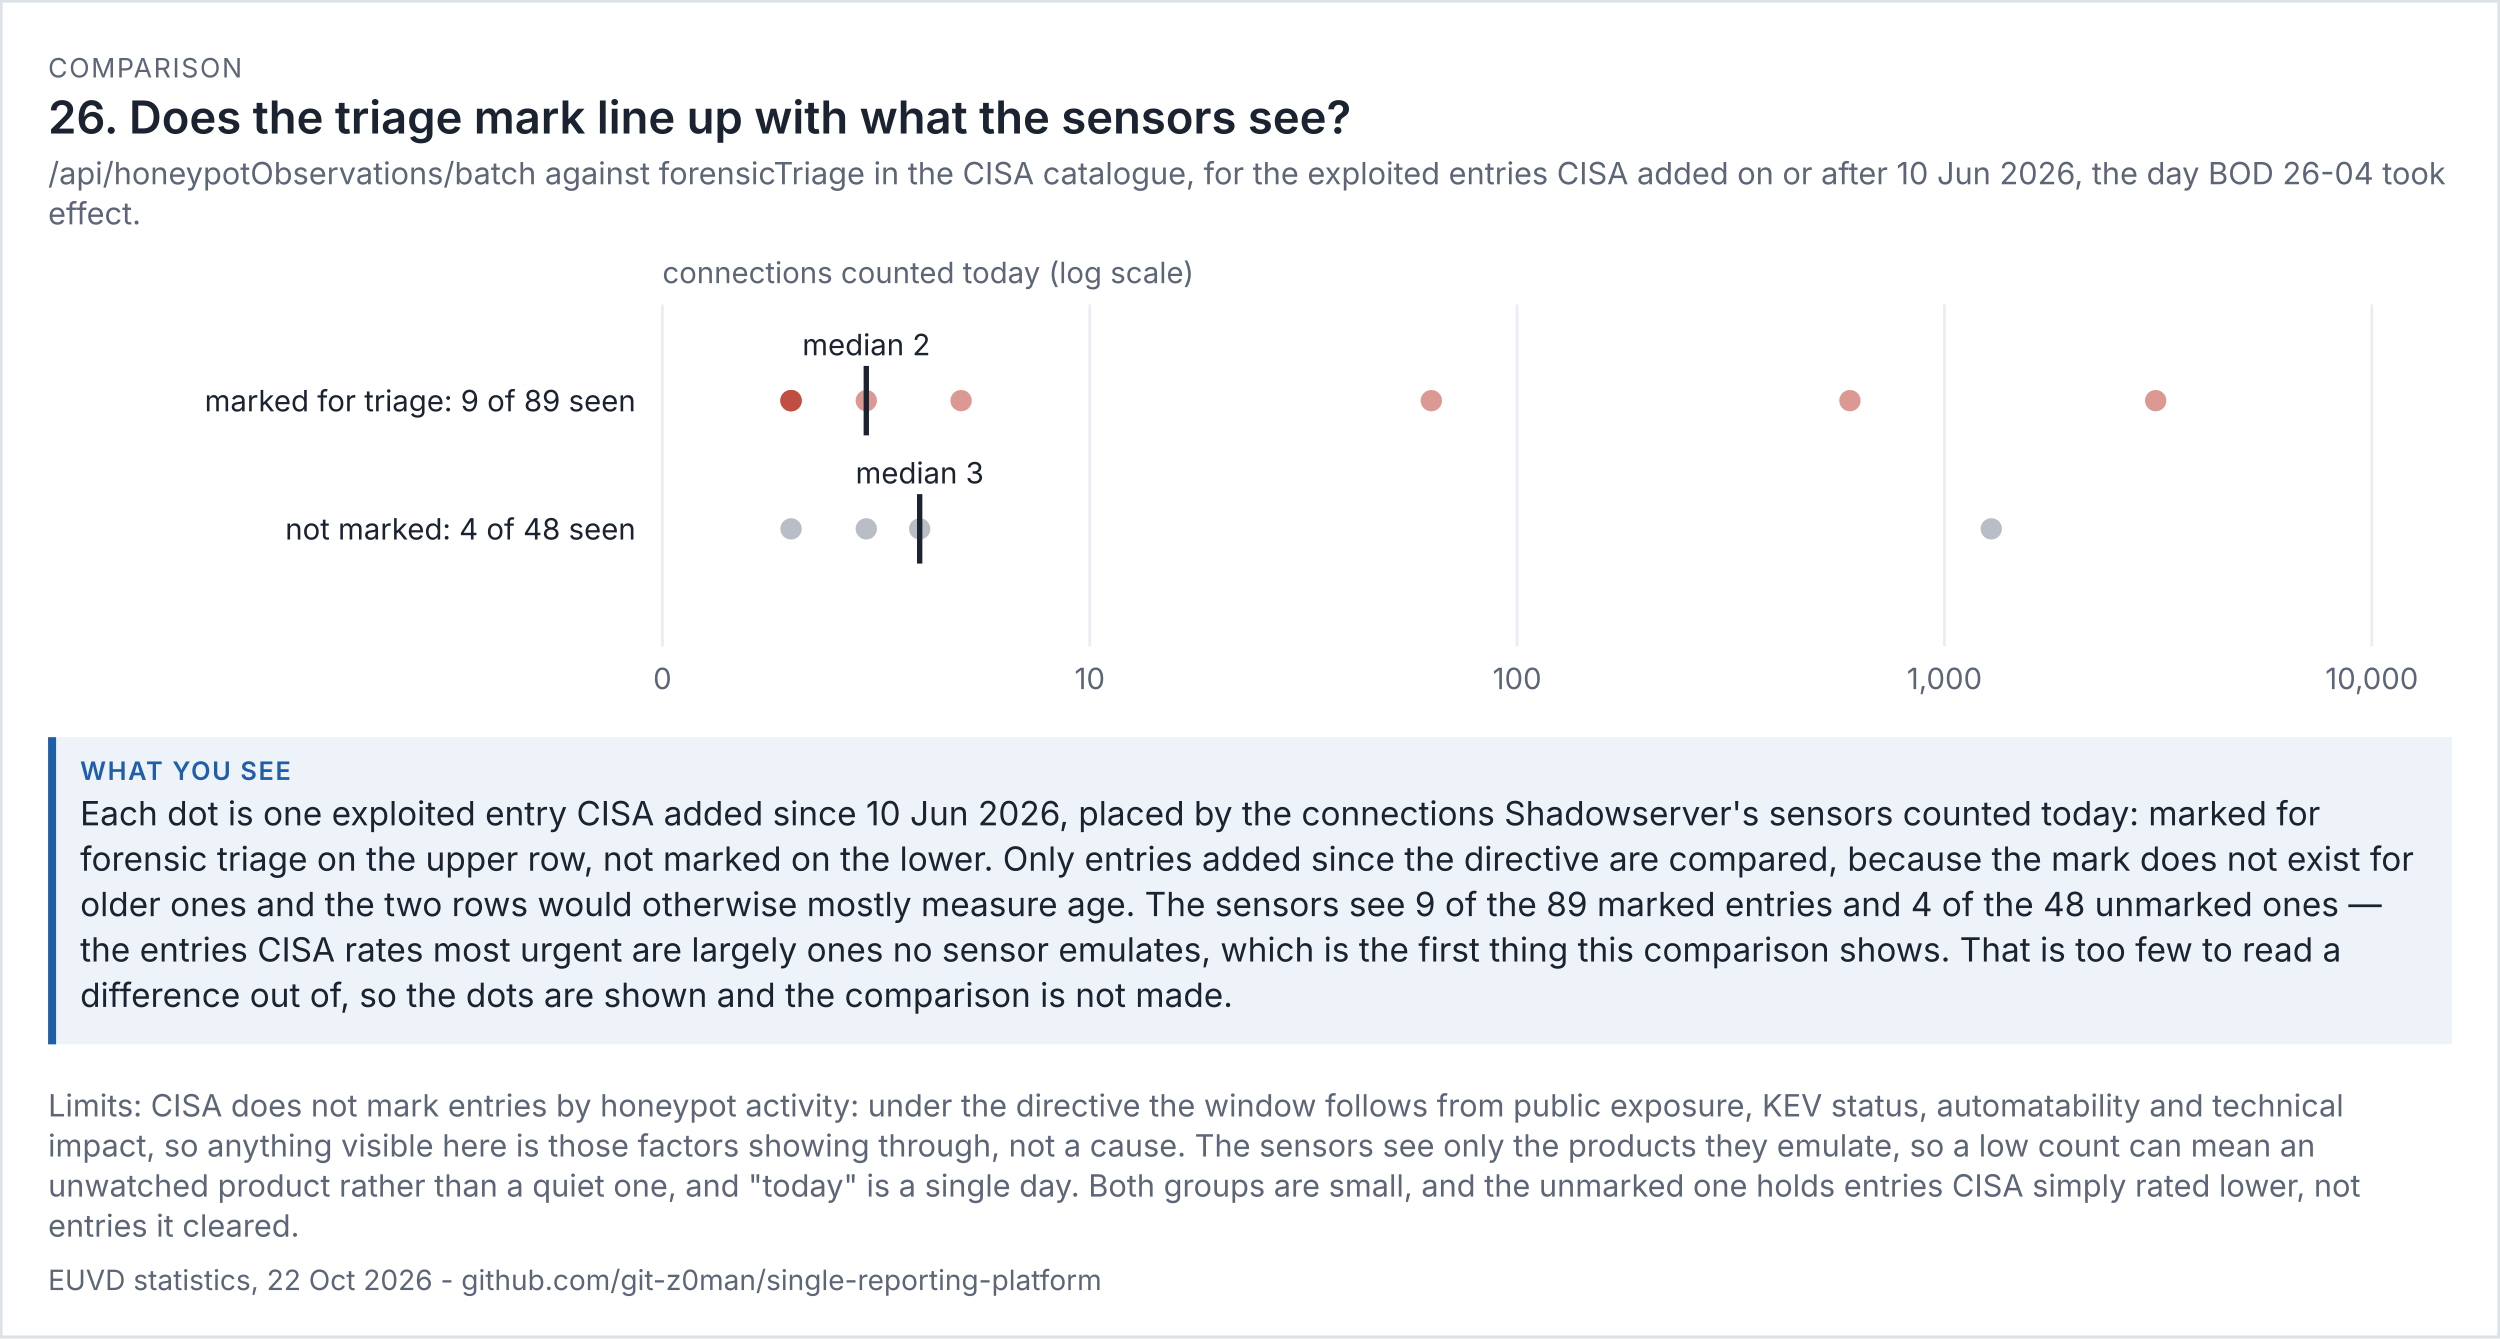
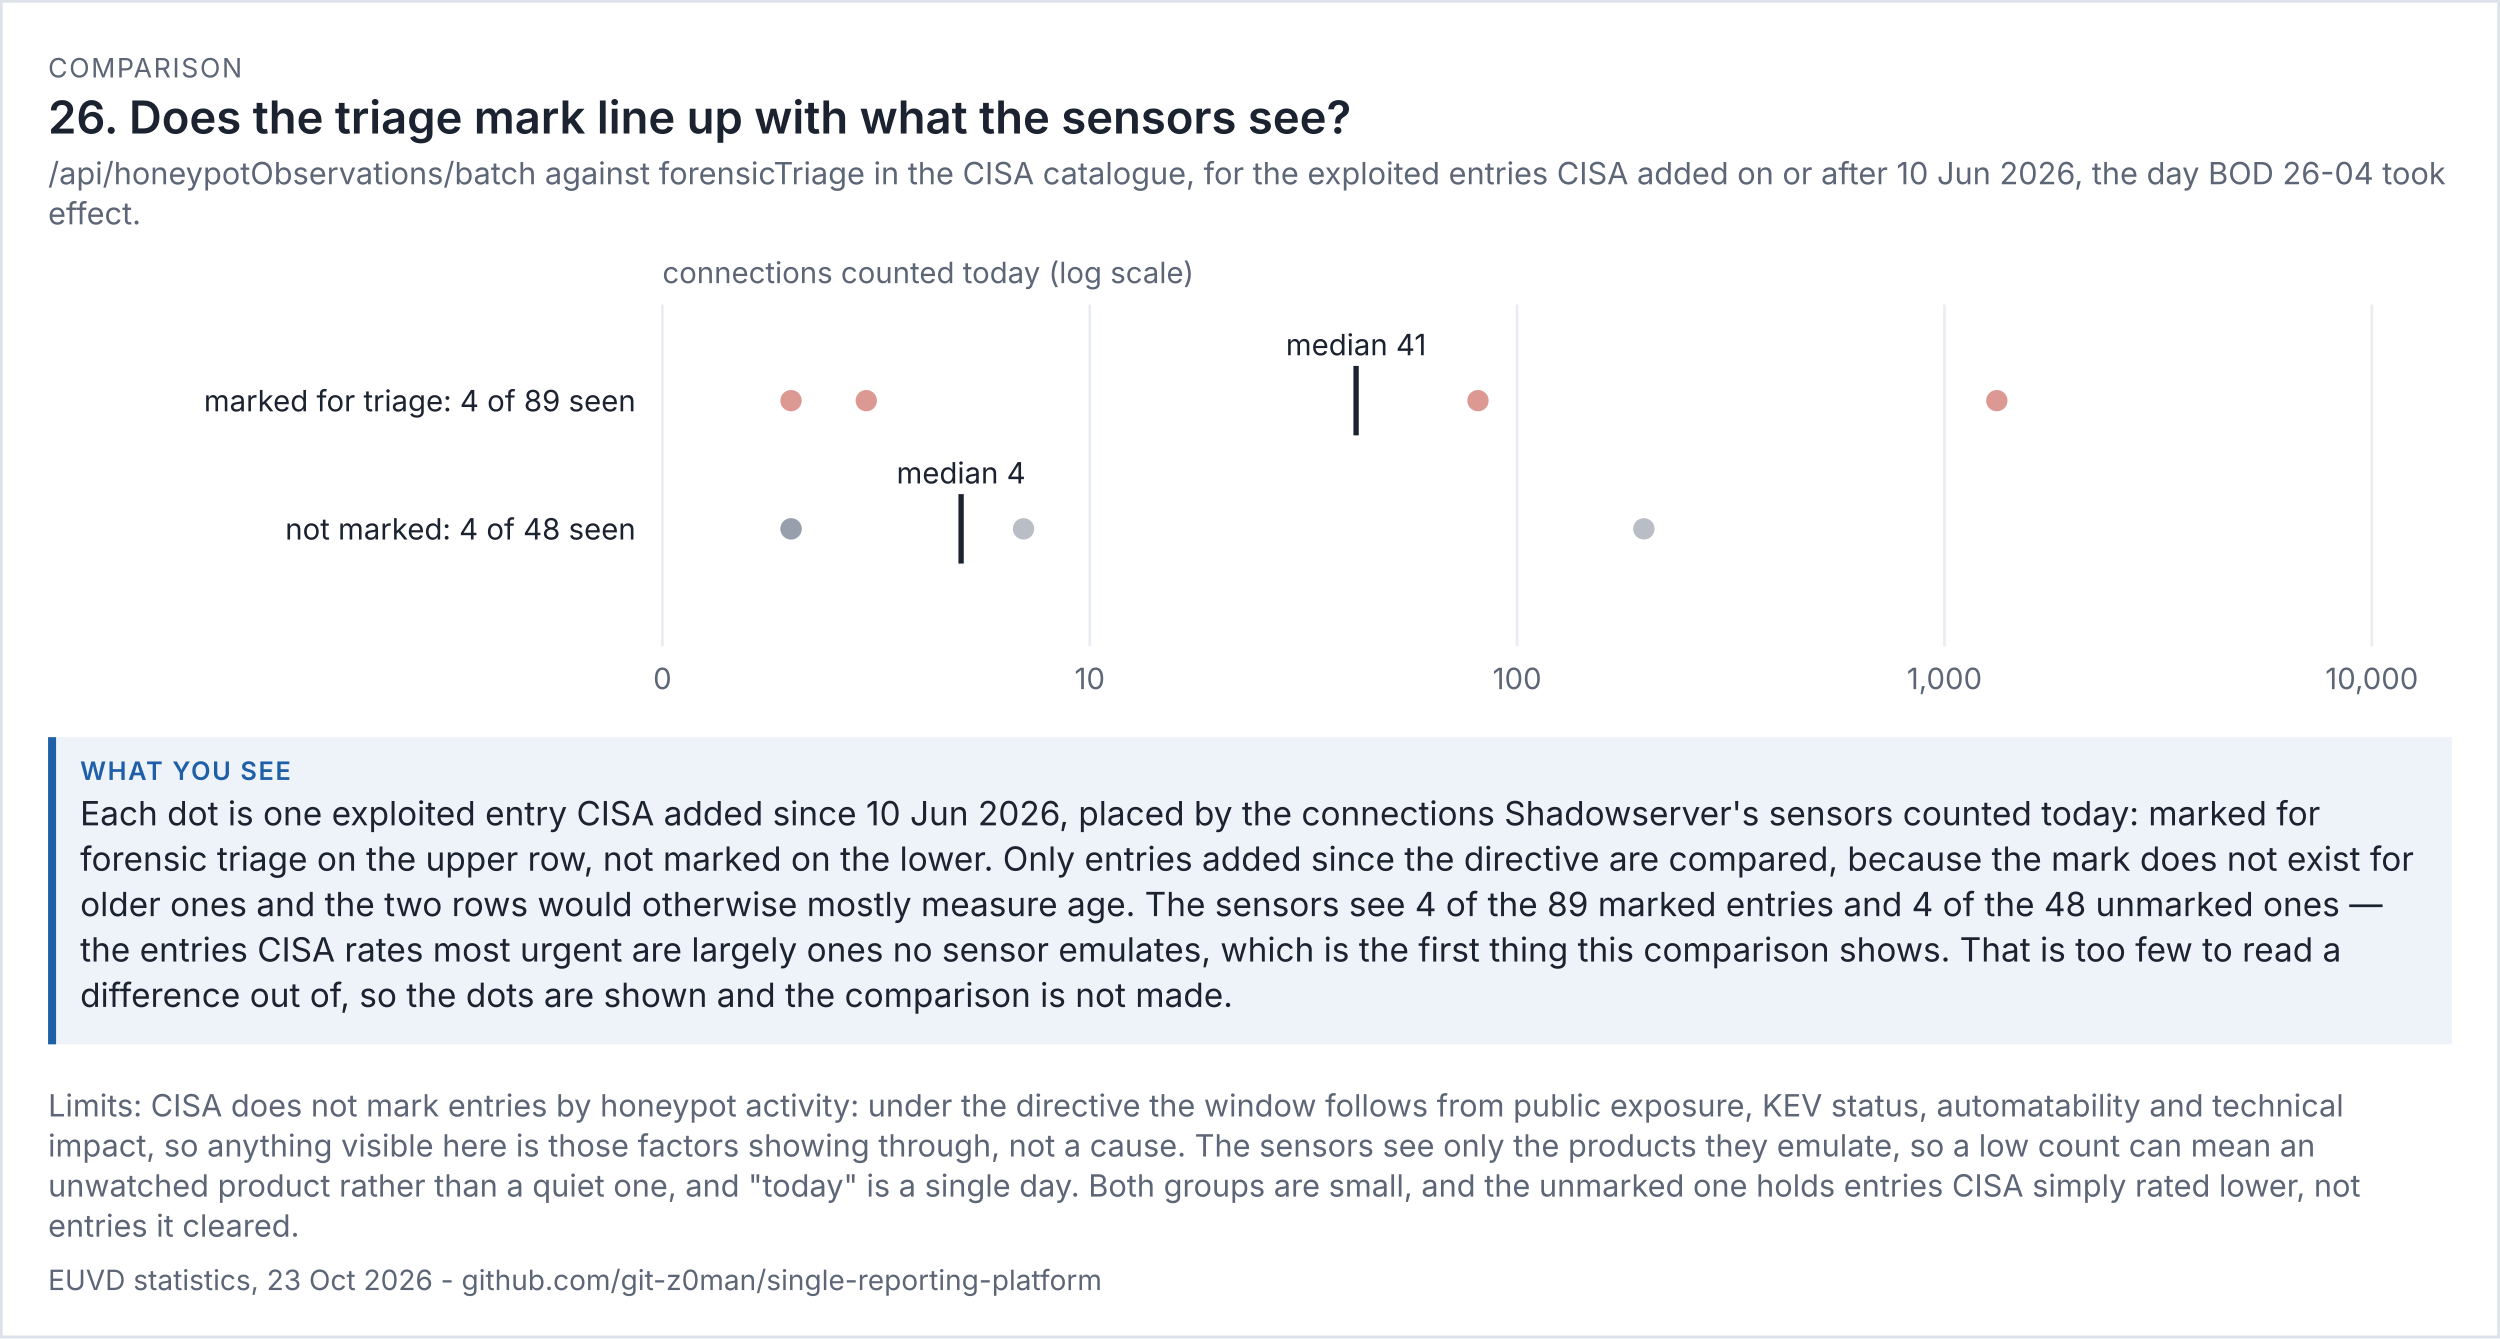
<svg xmlns="http://www.w3.org/2000/svg" viewBox="0 0 936 501" width="936" height="501" font-family="system-ui,-apple-system,'Segoe UI',sans-serif">
  <rect width="100%" height="100%" fill="#ffffff" />
  <rect x="0.5" y="0.5" width="935" height="500" fill="none" stroke="#dde1e8" />
  <text x="18" y="29" font-size="10" letter-spacing="0.6" fill="#5d6677">COMPARISON</text>
  <text x="18" y="50" font-size="17" fill="#1b2230" font-weight="600">26. Does the triage mark line up with what the sensors see?</text>
  <text x="18" y="69" font-size="11.5" fill="#5d6677">/api/honeypotObservations/batch against forensicTriage in the CISA catalogue, for the exploited entries CISA added on or after 10 Jun 2026, the day BOD 26-04 took</text>
  <text x="18" y="84" font-size="11.5" fill="#5d6677">effect.</text>
  <g transform="translate(18,94) scale(1)" font-size="11">
    <svg viewBox="0 0 900 170" role="img" width="900" height="170">
      <g>
        <line x1="230" x2="230" y1="20" y2="148" stroke="rgb(233, 236, 241)" />
        <text x="230" y="164" text-anchor="middle" fill="rgb(93, 102, 119)">0</text>
        <line x1="390" x2="390" y1="20" y2="148" stroke="rgb(233, 236, 241)" />
        <text x="390" y="164" text-anchor="middle" fill="rgb(93, 102, 119)">10</text>
        <line x1="550" x2="550" y1="20" y2="148" stroke="rgb(233, 236, 241)" />
        <text x="550" y="164" text-anchor="middle" fill="rgb(93, 102, 119)">100</text>
        <line x1="710" x2="710" y1="20" y2="148" stroke="rgb(233, 236, 241)" />
        <text x="710" y="164" text-anchor="middle" fill="rgb(93, 102, 119)">1,000</text>
        <line x1="870" x2="870" y1="20" y2="148" stroke="rgb(233, 236, 241)" />
        <text x="870" y="164" text-anchor="middle" fill="rgb(93, 102, 119)">10,000</text>
        <text x="230" y="12" fill="rgb(93, 102, 119)">connections counted today (log scale)</text>
-         <text x="220" y="60" text-anchor="end" class="t" fill="rgb(27, 34, 48)">marked for triage: 9 of 89 seen</text>
-         <circle cx="789.087" cy="56" r="4" fill="rgb(192, 70, 58)" opacity="0.55" />
-         <circle cx="674.62" cy="56" r="4" fill="rgb(192, 70, 58)" opacity="0.55" />
-         <circle cx="517.894" cy="56" r="4" fill="rgb(192, 70, 58)" opacity="0.55" />
-         <circle cx="341.835" cy="56" r="4" fill="rgb(192, 70, 58)" opacity="0.55" />
+         <text x="220" y="60" text-anchor="end" class="t" fill="rgb(27, 34, 48)">marked for triage: 4 of 89 seen</text>
+         <circle cx="729.607" cy="56" r="4" fill="rgb(192, 70, 58)" opacity="0.55" />
+         <circle cx="535.358" cy="56" r="4" fill="rgb(192, 70, 58)" opacity="0.55" />
        <circle cx="306.339" cy="56" r="4" fill="rgb(192, 70, 58)" opacity="0.55" />
        <circle cx="278.165" cy="56" r="4" fill="rgb(192, 70, 58)" opacity="0.55" />
-         <circle cx="278.165" cy="56" r="4" fill="rgb(192, 70, 58)" opacity="0.55" />
-         <circle cx="278.165" cy="56" r="4" fill="rgb(192, 70, 58)" opacity="0.55" />
-         <circle cx="278.165" cy="56" r="4" fill="rgb(192, 70, 58)" opacity="0.55" />
-         <line x1="306.339" x2="306.339" y1="43" y2="69" stroke="rgb(27, 34, 48)" stroke-width="2" />
-         <text x="306.339" y="39" text-anchor="middle" class="t" fill="rgb(27, 34, 48)">median 2</text>
+         <line x1="489.72" x2="489.72" y1="43" y2="69" stroke="rgb(27, 34, 48)" stroke-width="2" />
+         <text x="489.72" y="39" text-anchor="middle" class="t" fill="rgb(27, 34, 48)">median 41</text>
        <text x="220" y="108" text-anchor="end" class="t" fill="rgb(27, 34, 48)">not marked: 4 of 48 seen</text>
-         <circle cx="727.533" cy="104" r="4" fill="rgb(125, 135, 152)" opacity="0.55" />
-         <circle cx="326.33" cy="104" r="4" fill="rgb(125, 135, 152)" opacity="0.55" />
-         <circle cx="306.339" cy="104" r="4" fill="rgb(125, 135, 152)" opacity="0.55" />
+         <circle cx="597.466" cy="104" r="4" fill="rgb(125, 135, 152)" opacity="0.55" />
+         <circle cx="365.216" cy="104" r="4" fill="rgb(125, 135, 152)" opacity="0.55" />
        <circle cx="278.165" cy="104" r="4" fill="rgb(125, 135, 152)" opacity="0.55" />
-         <line x1="326.33" x2="326.33" y1="91" y2="117" stroke="rgb(27, 34, 48)" stroke-width="2" />
-         <text x="326.33" y="87" text-anchor="middle" class="t" fill="rgb(27, 34, 48)">median 3</text>
+         <circle cx="278.165" cy="104" r="4" fill="rgb(125, 135, 152)" opacity="0.55" />
+         <line x1="341.835" x2="341.835" y1="91" y2="117" stroke="rgb(27, 34, 48)" stroke-width="2" />
+         <text x="341.835" y="87" text-anchor="middle" class="t" fill="rgb(27, 34, 48)">median 4</text>
      </g>
    </svg>
  </g>
  <rect x="18" y="276" width="900" height="115" fill="#eef3fa" />
  <rect x="18" y="276" width="3" height="115" fill="#1f5fa8" />
  <text x="30" y="292" font-size="9.5" letter-spacing="0.6" font-weight="600" fill="#1f5fa8">WHAT YOU SEE</text>
  <text x="30" y="309" font-size="12.5" fill="#1b2230">Each dot is one exploited entry CISA added since 10 Jun 2026, placed by the connections Shadowserver's sensors counted today: marked for</text>
  <text x="30" y="326" font-size="12.5" fill="#1b2230">forensic triage on the upper row, not marked on the lower. Only entries added since the directive are compared, because the mark does not exist for</text>
-   <text x="30" y="343" font-size="12.5" fill="#1b2230">older ones and the two rows would otherwise mostly measure age. The sensors see 9 of the 89 marked entries and 4 of the 48 unmarked ones —</text>
+   <text x="30" y="343" font-size="12.5" fill="#1b2230">older ones and the two rows would otherwise mostly measure age. The sensors see 4 of the 89 marked entries and 4 of the 48 unmarked ones —</text>
  <text x="30" y="360" font-size="12.5" fill="#1b2230">the entries CISA rates most urgent are largely ones no sensor emulates, which is the first thing this comparison shows. That is too few to read a</text>
  <text x="30" y="377" font-size="12.5" fill="#1b2230">difference out of, so the dots are shown and the comparison is not made.</text>
  <text x="18" y="418" font-size="11.5" fill="#5d6677">Limits: CISA does not mark entries by honeypot activity: under the directive the window follows from public exposure, KEV status, automatability and technical</text>
  <text x="18" y="433" font-size="11.5" fill="#5d6677">impact, so anything visible here is those factors showing through, not a cause. The sensors see only the products they emulate, so a low count can mean an</text>
  <text x="18" y="448" font-size="11.5" fill="#5d6677">unwatched product rather than a quiet one, and "today" is a single day. Both groups are small, and the unmarked one holds entries CISA simply rated lower, not</text>
  <text x="18" y="463" font-size="11.5" fill="#5d6677">entries it cleared.</text>
-   <text x="18" y="483" font-size="10.5" fill="#5d6677">EUVD statistics, 22 Oct 2026 - github.com/git-z0man/single-reporting-platform</text>
+   <text x="18" y="483" font-size="10.5" fill="#5d6677">EUVD statistics, 23 Oct 2026 - github.com/git-z0man/single-reporting-platform</text>
</svg>
